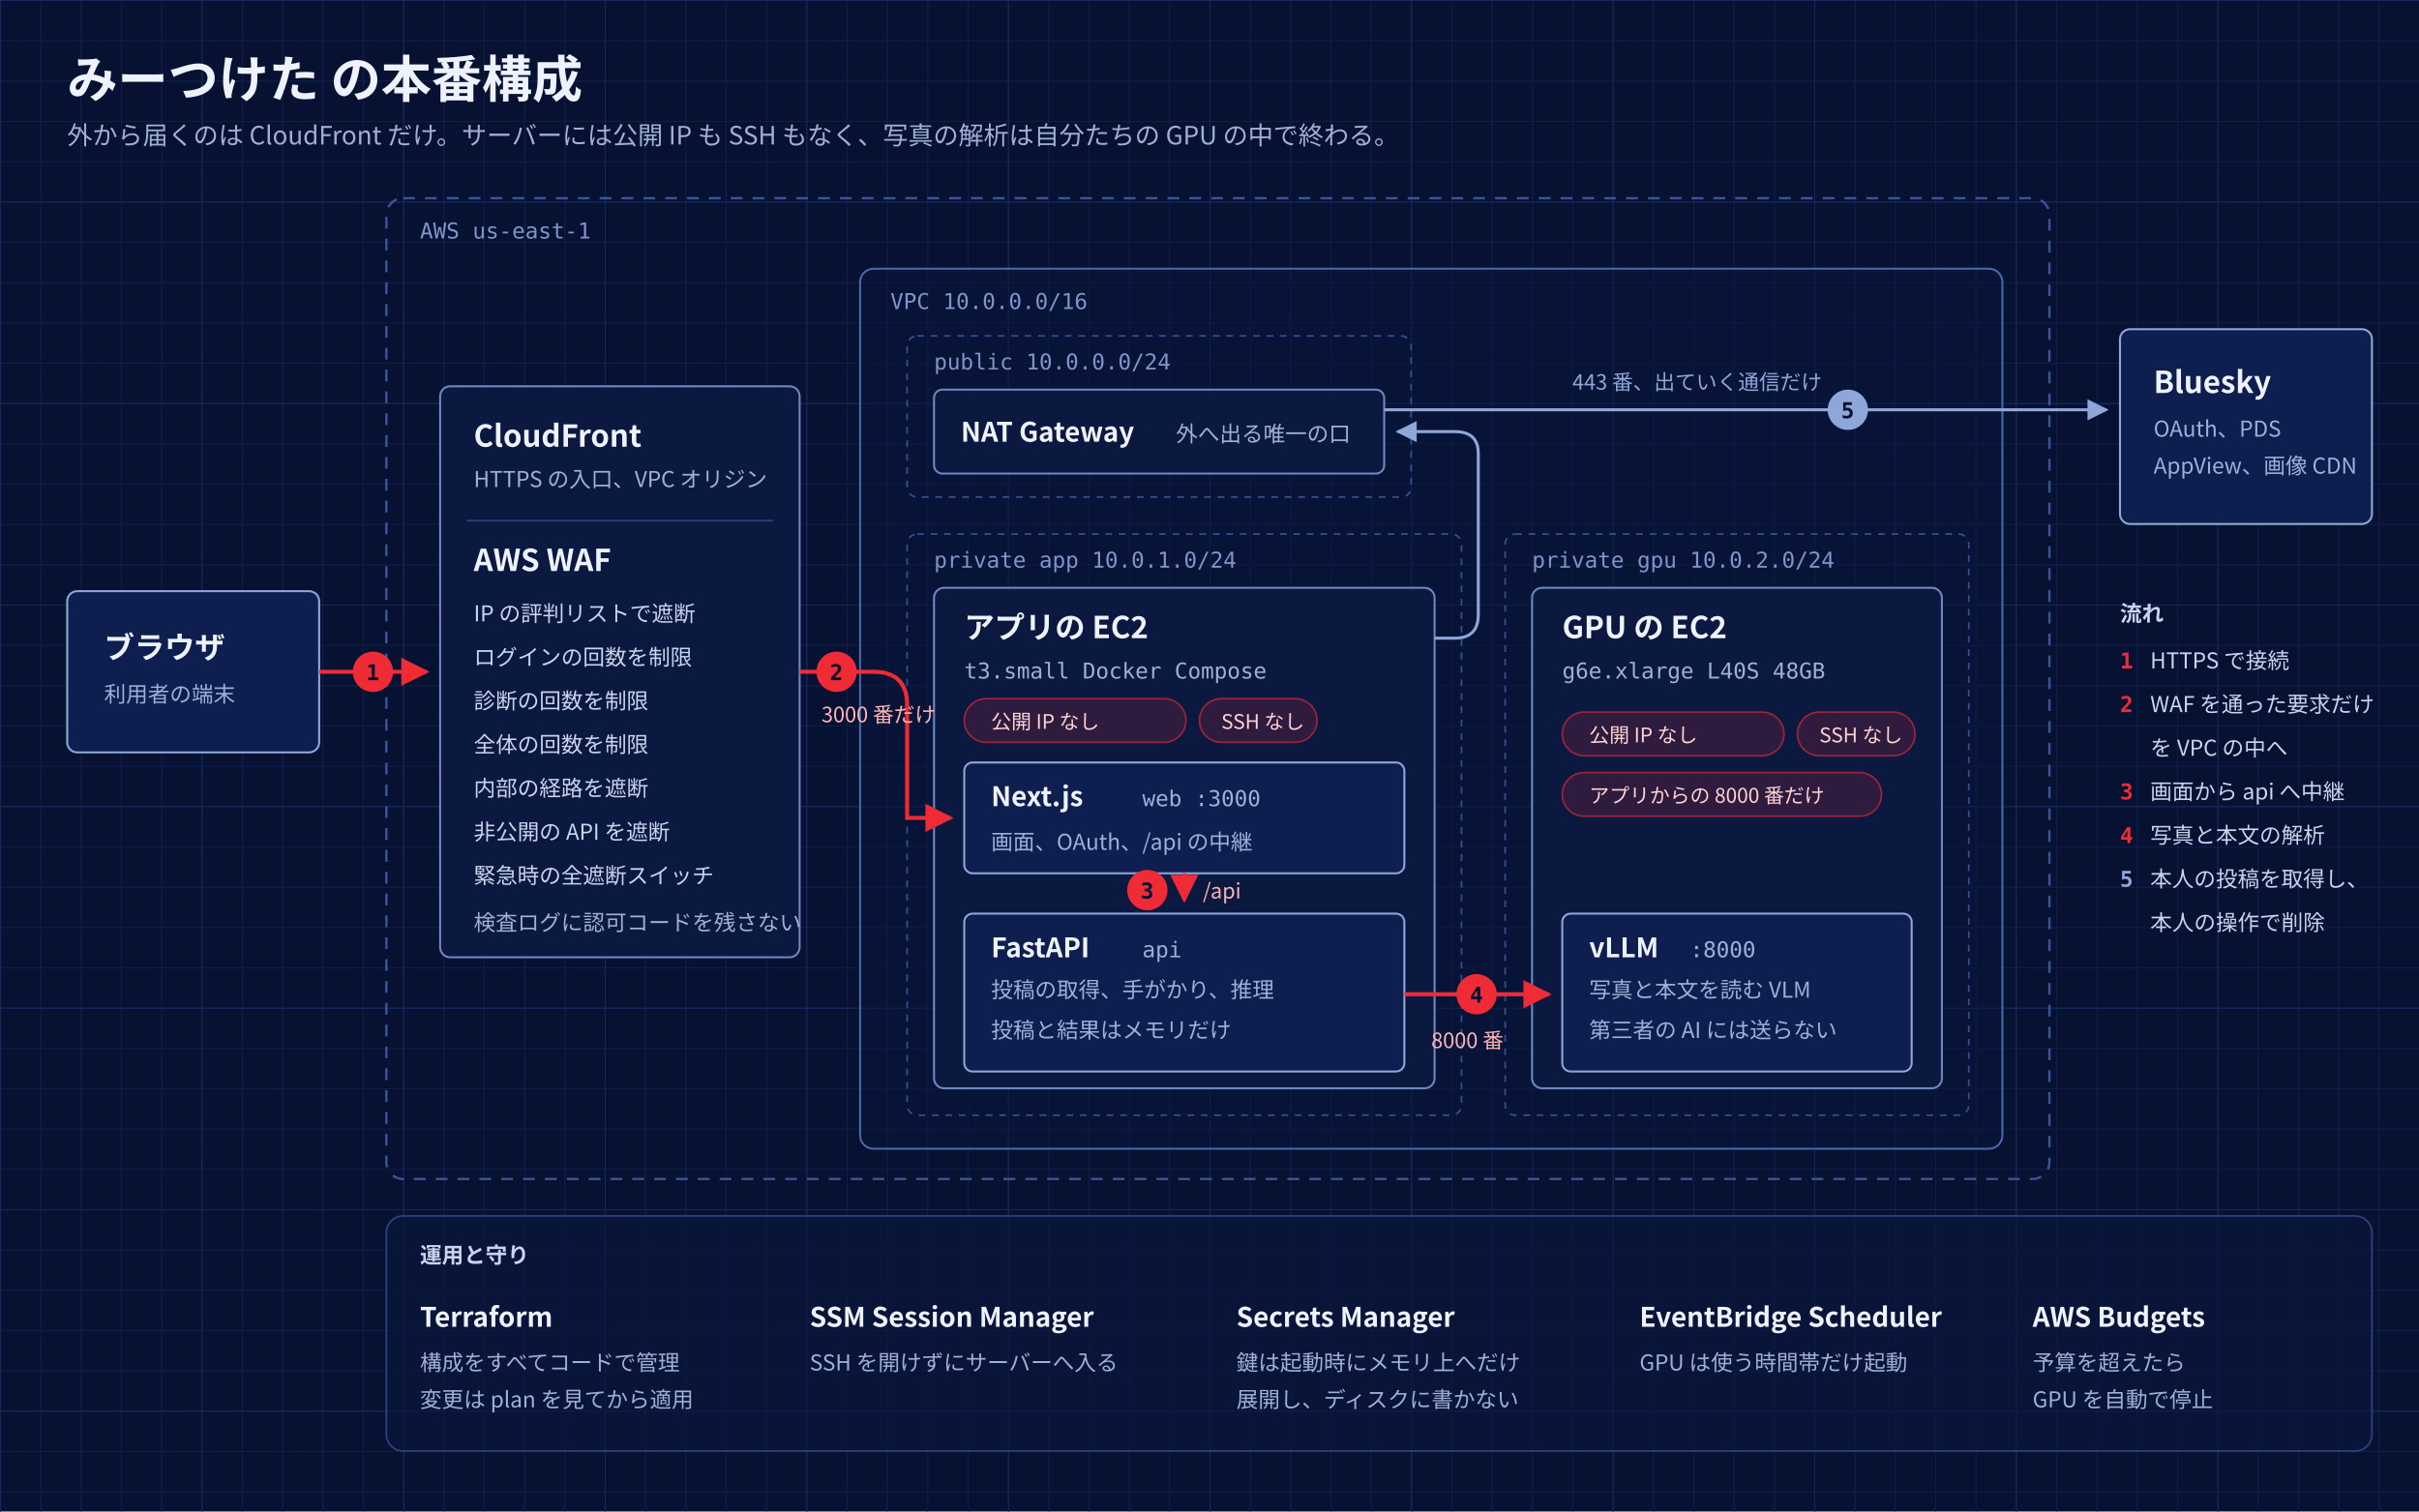
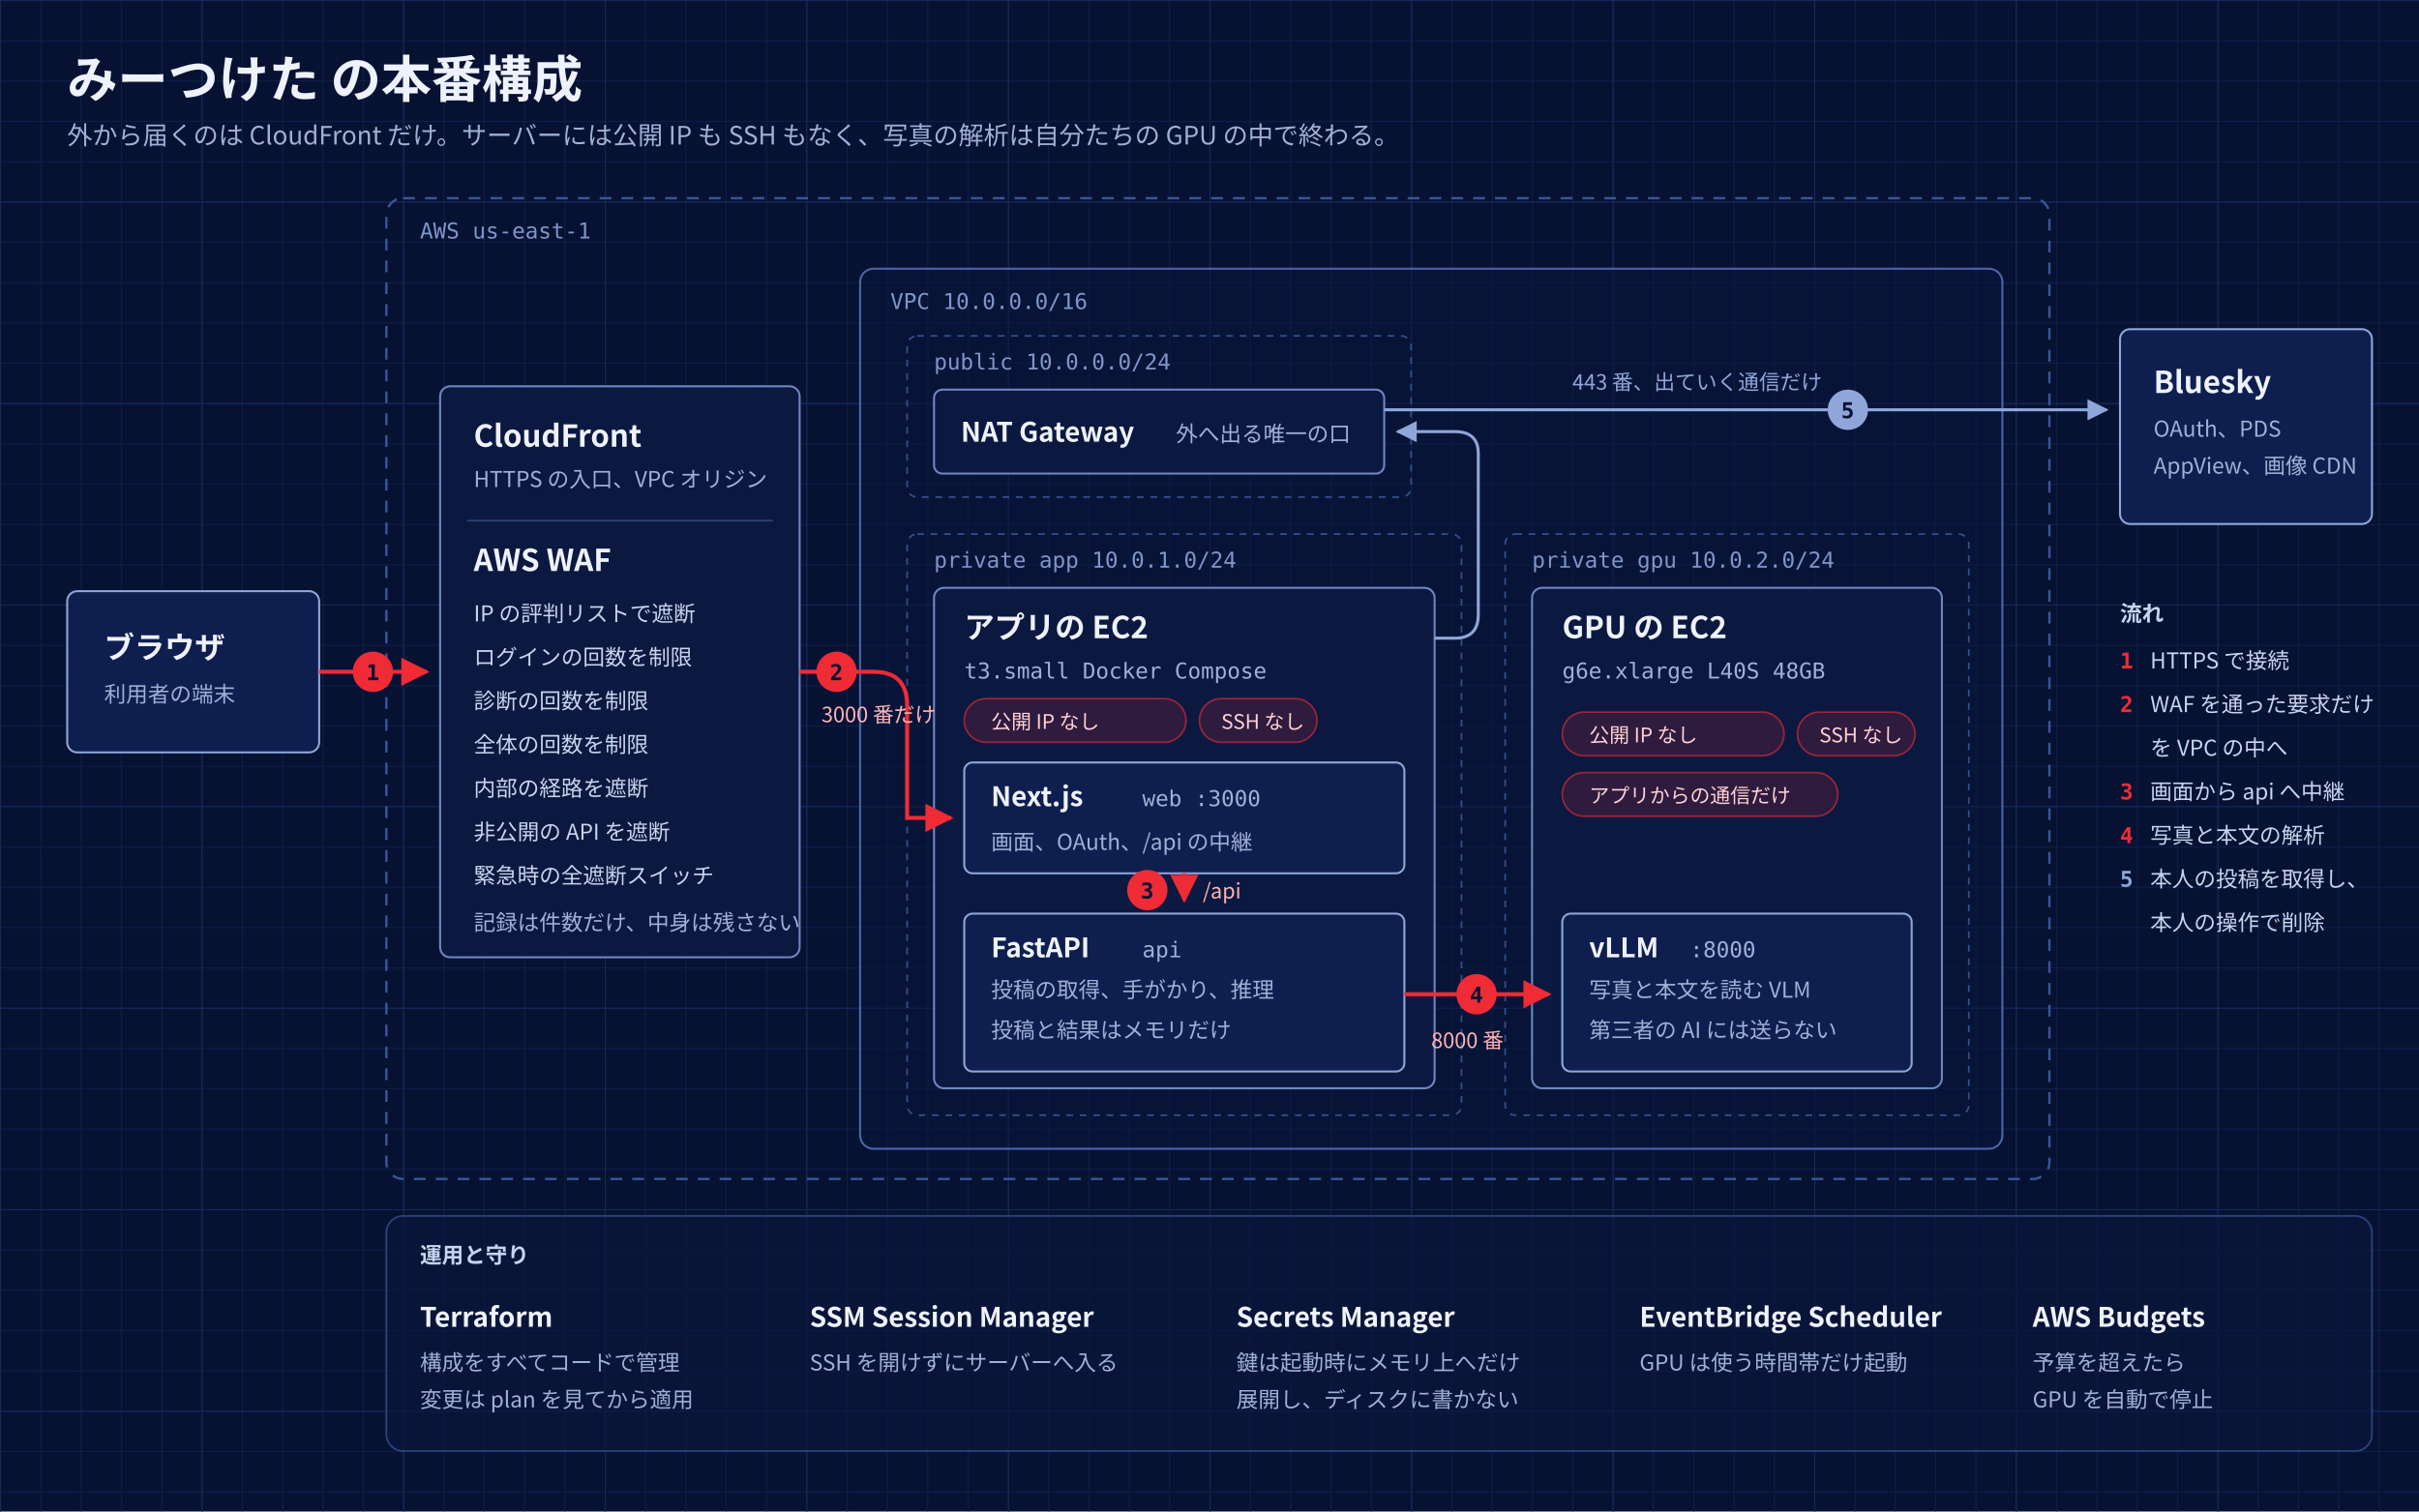
<svg xmlns="http://www.w3.org/2000/svg" viewBox="0 0 1440 900" width="1440" height="900" role="img" aria-labelledby="t d">
  <defs>
    <pattern id="grid" width="24" height="24" patternUnits="userSpaceOnUse">
      <path d="M24 0H0V24" fill="none" stroke="#10204d" stroke-width="1" />
    </pattern>
    <pattern id="grid5" width="120" height="120" patternUnits="userSpaceOnUse">
      <path d="M120 0H0V120" fill="none" stroke="#152a5e" stroke-width="1" />
    </pattern>
    <marker id="arr" viewBox="0 0 10 10" refX="9" refY="5" markerWidth="7" markerHeight="7" orient="auto-start-reverse">
      <path d="M0 0L10 5L0 10z" fill="#ef2b36" />
    </marker>
    <marker id="arrg" viewBox="0 0 10 10" refX="9" refY="5" markerWidth="7" markerHeight="7" orient="auto-start-reverse">
      <path d="M0 0L10 5L0 10z" fill="#8fa6d8" />
    </marker>
    <style>
      .jp{font-family:"Noto Sans JP","Noto Sans CJK JP","Hiragino Sans","Yu Gothic UI","Meiryo",sans-serif}
      .mono{font-family:"JetBrains Mono","SFMono-Regular",Menlo,Consolas,"DejaVu Sans Mono",monospace}
      .h1{font-size:30px;font-weight:700;fill:#eef2fc}
      .lead{font-size:15px;fill:#9fb0d6}
      .name{font-size:18px;font-weight:700;fill:#eef2fc}
      .spec{font-size:13px;fill:#9fb0d6}
      .note{font-size:13px;fill:#c9d4ee}
      .bound{font-size:13px;fill:#7f95c9}
      .num{font-size:13px;font-weight:700;fill:#071233}
      .lbl{font-size:12.5px;fill:#ffb3b7}
      .lblg{font-size:12.5px;fill:#8fa6d8}
      .tag{font-size:12px;fill:#ffd2d4}
      .card{fill:#0b1940;stroke:#6f86bf;stroke-width:1.2}
      .card2{fill:#0e1f4f;stroke:#8fa6d8;stroke-width:1.2}
    </style>
  </defs>
  <rect width="1440" height="900" fill="#071233" />
  <rect width="1440" height="900" fill="url(#grid)" />
  <rect width="1440" height="900" fill="url(#grid5)" />
  <text x="40" y="58" class="jp h1">みーつけた の本番構成</text>
  <text x="40" y="86" class="jp lead">外から届くのは CloudFront だけ。サーバーには公開 IP も SSH もなく、写真の解析は自分たちの GPU の中で終わる。</text>
  <rect x="40" y="352" width="150" height="96" rx="6" class="card2" />
  <text x="62" y="392" class="jp name">ブラウザ</text>
  <text x="62" y="418" class="jp spec">利用者の端末</text>
  <rect x="230" y="118" width="990" height="584" rx="10" fill="none" stroke="#3a5596" stroke-width="1.4" stroke-dasharray="7 6" />
  <text x="250" y="142" class="mono bound">AWS  us-east-1</text>
  <rect x="262" y="230" width="214" height="340" rx="6" class="card" />
  <text x="282" y="266" class="jp name">CloudFront</text>
  <text x="282" y="290" class="jp spec">HTTPS の入口、VPC オリジン</text>
  <line x1="278" y1="310" x2="460" y2="310" stroke="#2c437e" />
  <text x="282" y="340" class="jp name">AWS WAF</text>
  <g class="jp note">
    <text x="282" y="370">IP の評判リストで遮断</text>
    <text x="282" y="396">ログインの回数を制限</text>
    <text x="282" y="422">診断の回数を制限</text>
    <text x="282" y="448">全体の回数を制限</text>
    <text x="282" y="474">内部の経路を遮断</text>
    <text x="282" y="500">非公開の API を遮断</text>
    <text x="282" y="526">緊急時の全遮断スイッチ</text>
  </g>
-   <text x="282" y="554" class="jp spec">検査ログに認可コードを残さない</text>
+   <text x="282" y="554" class="jp spec">記録は件数だけ、中身は残さない</text>
  <rect x="512" y="160" width="680" height="524" rx="8" fill="#0a173b" fill-opacity="0.55" stroke="#4a66a8" stroke-width="1.2" />
  <text x="530" y="184" class="mono bound">VPC  10.0.0.0/16</text>
  <rect x="540" y="200" width="300" height="96" rx="6" fill="none" stroke="#33508f" stroke-dasharray="4 4" />
  <text x="556" y="220" class="mono bound">public  10.0.0.0/24</text>
  <rect x="556" y="232" width="268" height="50" rx="5" class="card" />
  <text x="572" y="263" class="jp name" style="font-size:16px">NAT Gateway</text>
  <text x="700" y="263" class="jp spec">外へ出る唯一の口</text>
  <rect x="540" y="318" width="330" height="346" rx="6" fill="none" stroke="#33508f" stroke-dasharray="4 4" />
  <text x="556" y="338" class="mono bound">private app  10.0.1.0/24</text>
  <rect x="556" y="350" width="298" height="298" rx="6" class="card" />
  <text x="574" y="380" class="jp name">アプリの EC2</text>
  <text x="574" y="404" class="mono spec">t3.small  Docker Compose</text>
  <g class="jp tag">
    <rect x="574" y="416" width="132" height="26" rx="13" fill="#ef2b36" fill-opacity="0.16" stroke="#ef2b36" stroke-opacity="0.6" />
    <text x="590" y="434">公開 IP なし</text>
    <rect x="714" y="416" width="70" height="26" rx="13" fill="#ef2b36" fill-opacity="0.16" stroke="#ef2b36" stroke-opacity="0.6" />
    <text x="727" y="434">SSH なし</text>
  </g>
  <rect x="574" y="454" width="262" height="66" rx="5" class="card2" />
  <text x="590" y="480" class="jp name" style="font-size:16px">Next.js</text>
  <text x="680" y="480" class="mono spec">web :3000</text>
  <text x="590" y="506" class="jp spec">画面、OAuth、/api の中継</text>
  <rect x="574" y="544" width="262" height="94" rx="5" class="card2" />
  <text x="590" y="570" class="jp name" style="font-size:16px">FastAPI</text>
  <text x="680" y="570" class="mono spec">api</text>
  <text x="590" y="594" class="jp spec">投稿の取得、手がかり、推理</text>
  <text x="590" y="618" class="jp spec">投稿と結果はメモリだけ</text>
  <rect x="896" y="318" width="276" height="346" rx="6" fill="none" stroke="#33508f" stroke-dasharray="4 4" />
  <text x="912" y="338" class="mono bound">private gpu  10.0.2.0/24</text>
  <rect x="912" y="350" width="244" height="298" rx="6" class="card" />
  <text x="930" y="380" class="jp name">GPU の EC2</text>
  <text x="930" y="404" class="mono spec">g6e.xlarge  L40S 48GB</text>
  <rect x="930" y="544" width="208" height="94" rx="5" class="card2" />
  <text x="946" y="570" class="jp name" style="font-size:16px">vLLM</text>
  <text x="1006" y="570" class="mono spec">:8000</text>
  <text x="946" y="594" class="jp spec">写真と本文を読む VLM</text>
  <text x="946" y="618" class="jp spec">第三者の AI には送らない</text>
  <g class="jp tag">
    <rect x="930" y="424" width="132" height="26" rx="13" fill="#ef2b36" fill-opacity="0.16" stroke="#ef2b36" stroke-opacity="0.6" />
    <text x="946" y="442">公開 IP なし</text>
-     <rect x="930" y="460" width="190" height="26" rx="13" fill="#ef2b36" fill-opacity="0.16" stroke="#ef2b36" stroke-opacity="0.6" />
-     <text x="946" y="478">アプリからの 8000 番だけ</text>
+     <rect x="930" y="460" width="164" height="26" rx="13" fill="#ef2b36" fill-opacity="0.16" stroke="#ef2b36" stroke-opacity="0.6" />
+     <text x="946" y="478">アプリからの通信だけ</text>
    <rect x="1070" y="424" width="70" height="26" rx="13" fill="#ef2b36" fill-opacity="0.16" stroke="#ef2b36" stroke-opacity="0.6" />
    <text x="1083" y="442">SSH なし</text>
  </g>
  <rect x="1262" y="196" width="150" height="116" rx="6" class="card2" />
  <text x="1282" y="234" class="jp name">Bluesky</text>
  <text x="1282" y="260" class="jp spec">OAuth、PDS</text>
  <text x="1282" y="282" class="jp spec">AppView、画像 CDN</text>
  <g fill="none" stroke="#ef2b36" stroke-width="2.4" marker-end="url(#arr)">
    <path d="M190 400H254" />
    <path d="M476 400H520Q540 400 540 420V487H566" />
    <path d="M705 520V536" />
    <path d="M836 592H922" />
  </g>
  <g fill="none" stroke="#8fa6d8" stroke-width="1.8" marker-end="url(#arrg)">
    <path d="M854 380H866Q880 380 880 366V270Q880 257 866 257H832" />
    <path d="M824 244H1254" />
  </g>
  <g class="mono num">
    <circle cx="222" cy="400" r="12" fill="#ef2b36" />
    <text x="218" y="405">1</text>
    <circle cx="498" cy="400" r="12" fill="#ef2b36" />
    <text x="494" y="405">2</text>
    <circle cx="683" cy="530" r="12" fill="#ef2b36" />
    <text x="679" y="535">3</text>
    <circle cx="879" cy="592" r="12" fill="#ef2b36" />
    <text x="875" y="597">4</text>
    <circle cx="1100" cy="244" r="12" fill="#8fa6d8" />
    <text x="1096" y="249">5</text>
  </g>
  <g class="jp">
    <text x="489" y="430" class="lbl">3000 番だけ</text>
    <text x="716" y="535" class="lbl">/api</text>
    <text x="852" y="624" class="lbl">8000 番</text>
    <text x="936" y="232" class="lblg">443 番、出ていく通信だけ</text>
  </g>
  <g class="jp">
    <text x="1262" y="370" class="spec" style="font-weight:700;fill:#c9d4ee">流れ</text>
    <g class="mono" style="font-size:13px;font-weight:700;fill:#ef2b36">
      <text x="1262" y="398">1</text>
      <text x="1262" y="424">2</text>
      <text x="1262" y="476">3</text>
      <text x="1262" y="502">4</text>
    </g>
    <text x="1262" y="528" class="mono" style="font-size:13px;font-weight:700;fill:#8fa6d8">5</text>
    <g class="note">
      <text x="1280" y="398">HTTPS で接続</text>
      <text x="1280" y="424">WAF を通った要求だけ</text>
      <text x="1280" y="450">を VPC の中へ</text>
      <text x="1280" y="476">画面から api へ中継</text>
      <text x="1280" y="502">写真と本文の解析</text>
      <text x="1280" y="528">本人の投稿を取得し、</text>
      <text x="1280" y="554">本人の操作で削除</text>
    </g>
  </g>
  <rect x="230" y="724" width="1182" height="140" rx="10" fill="#0a173b" fill-opacity="0.7" stroke="#2c437e" />
  <text x="250" y="752" class="jp spec" style="font-weight:700;fill:#c9d4ee">運用と守り</text>
  <g class="jp">
    <text x="250" y="790" class="name" style="font-size:16px">Terraform</text>
    <text x="250" y="816" class="spec">構成をすべてコードで管理</text>
    <text x="250" y="838" class="spec">変更は plan を見てから適用</text>
    <text x="482" y="790" class="name" style="font-size:16px">SSM Session Manager</text>
    <text x="482" y="816" class="spec">SSH を開けずにサーバーへ入る</text>
    <text x="736" y="790" class="name" style="font-size:16px">Secrets Manager</text>
    <text x="736" y="816" class="spec">鍵は起動時にメモリ上へだけ</text>
    <text x="736" y="838" class="spec">展開し、ディスクに書かない</text>
    <text x="976" y="790" class="name" style="font-size:16px">EventBridge Scheduler</text>
    <text x="976" y="816" class="spec">GPU は使う時間帯だけ起動</text>
    <text x="1210" y="790" class="name" style="font-size:16px">AWS Budgets</text>
    <text x="1210" y="816" class="spec">予算を超えたら</text>
    <text x="1210" y="838" class="spec">GPU を自動で停止</text>
  </g>
</svg>
